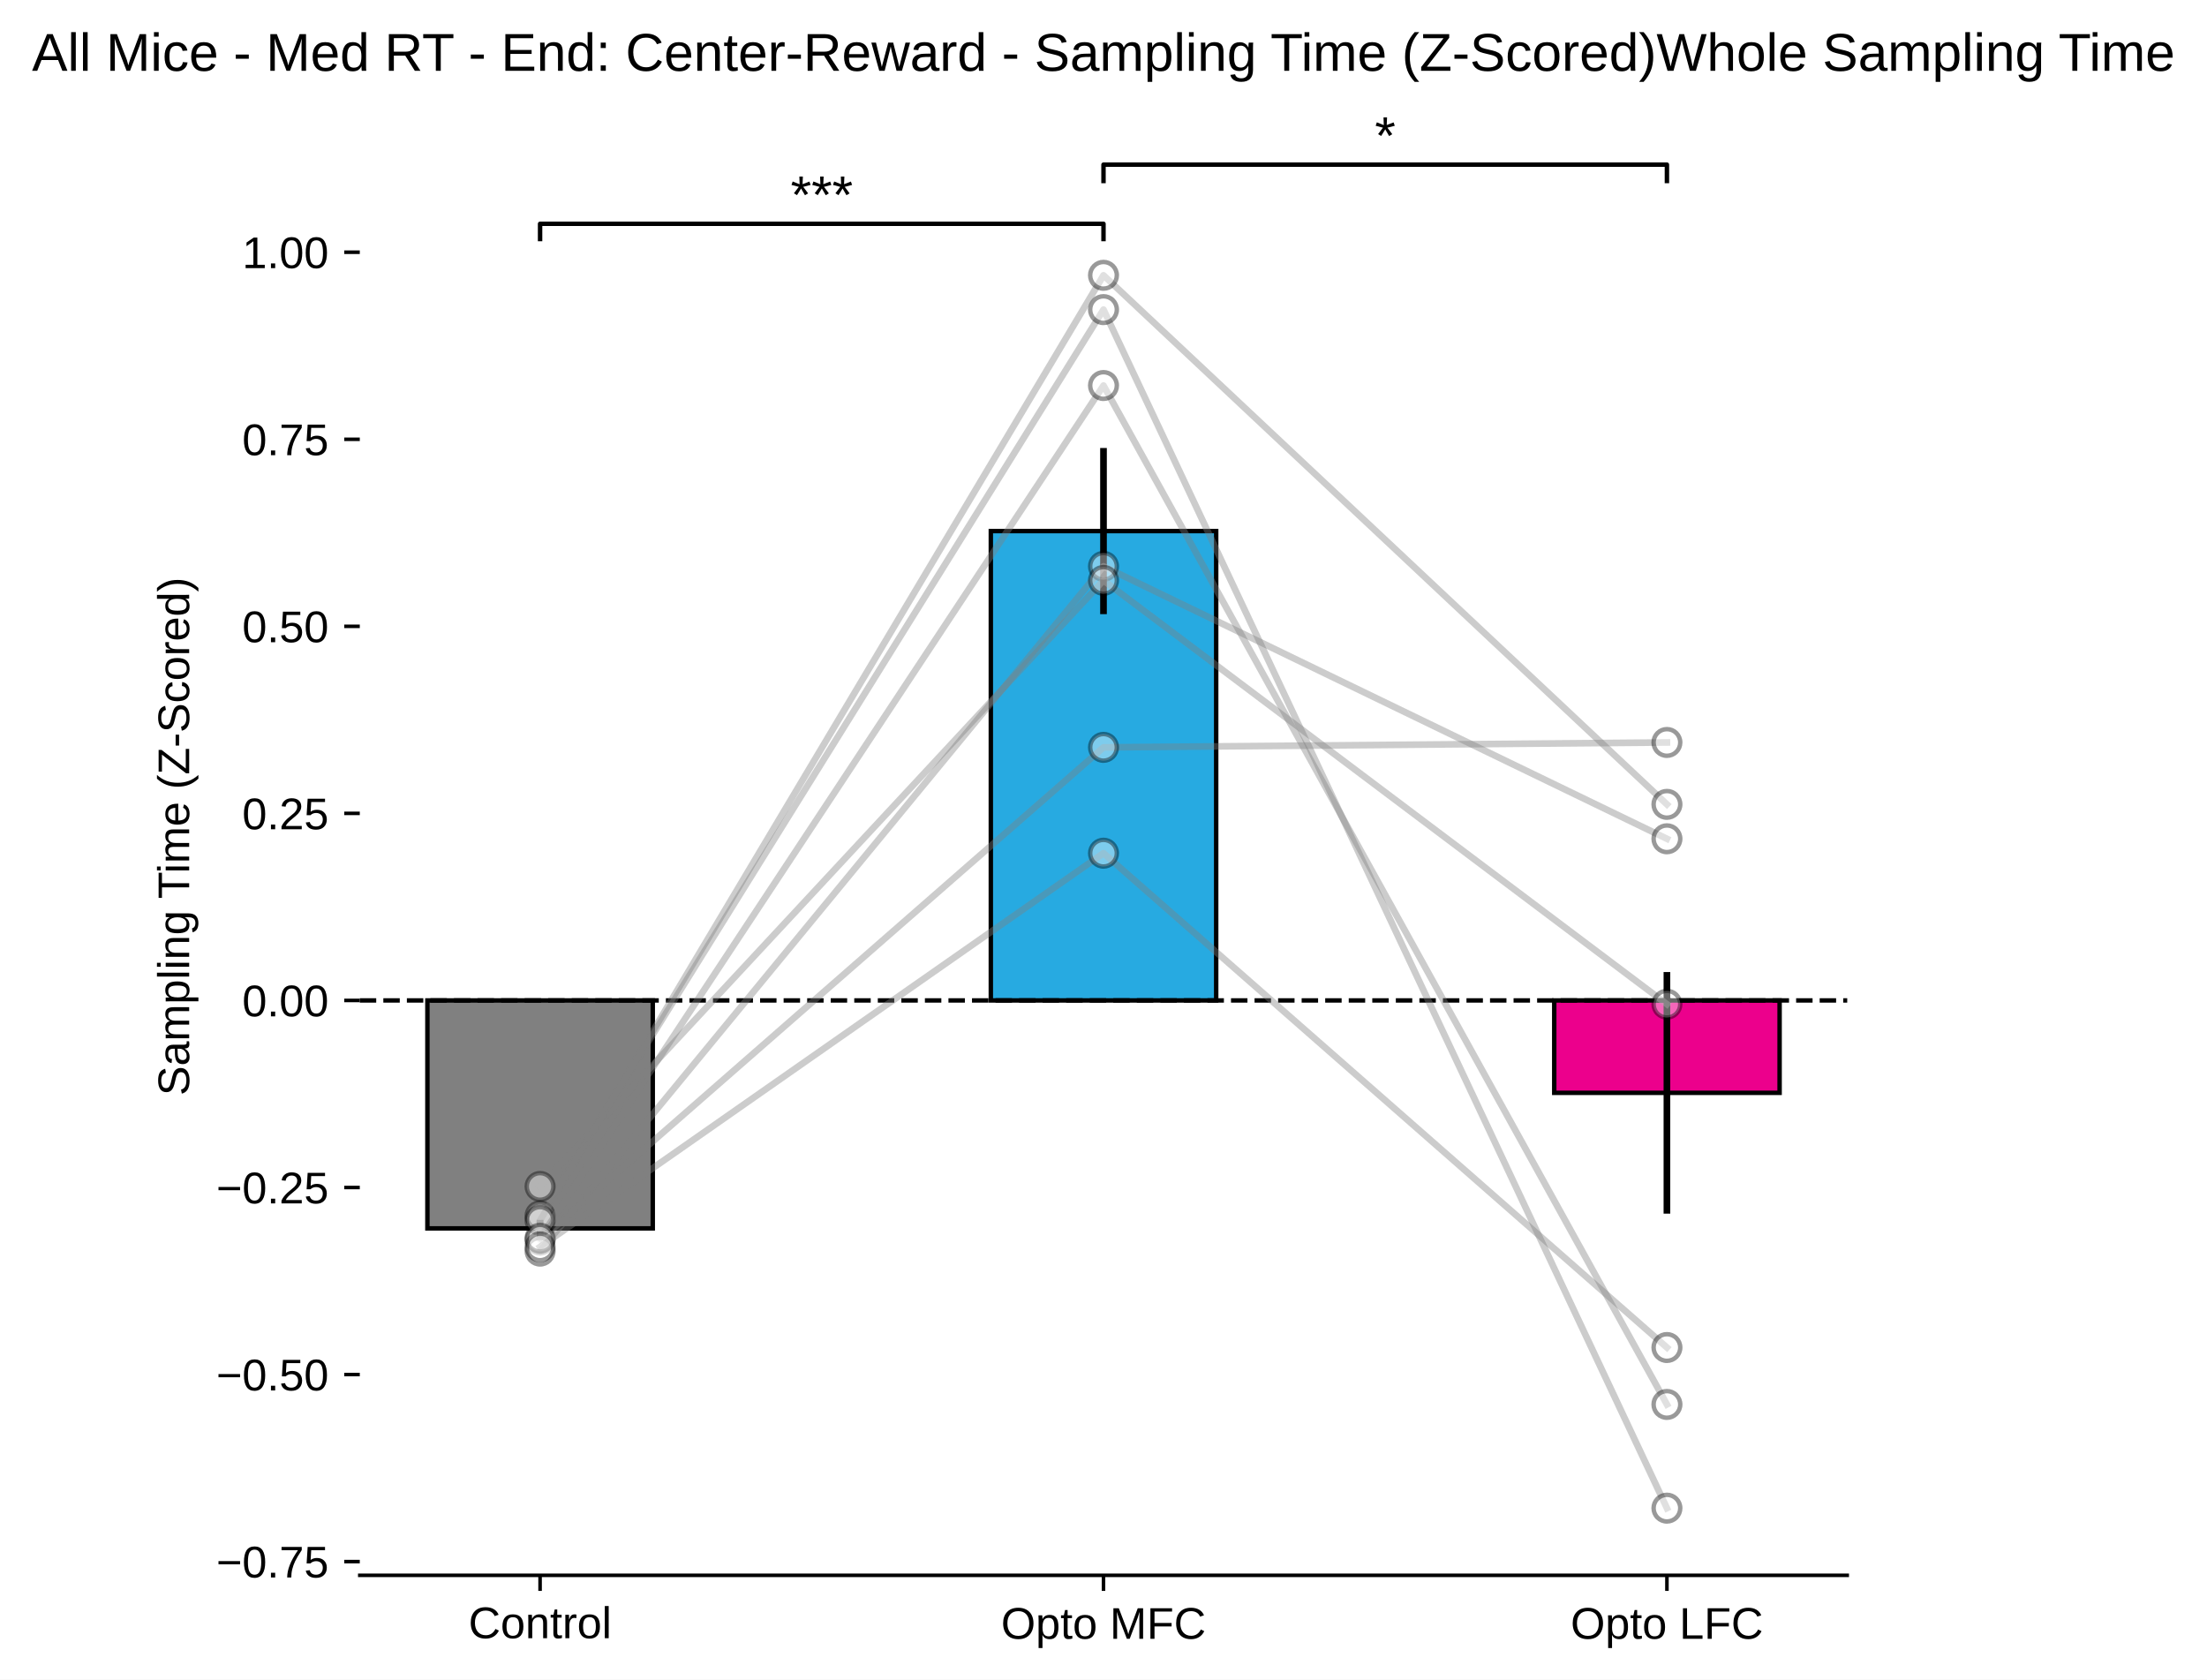
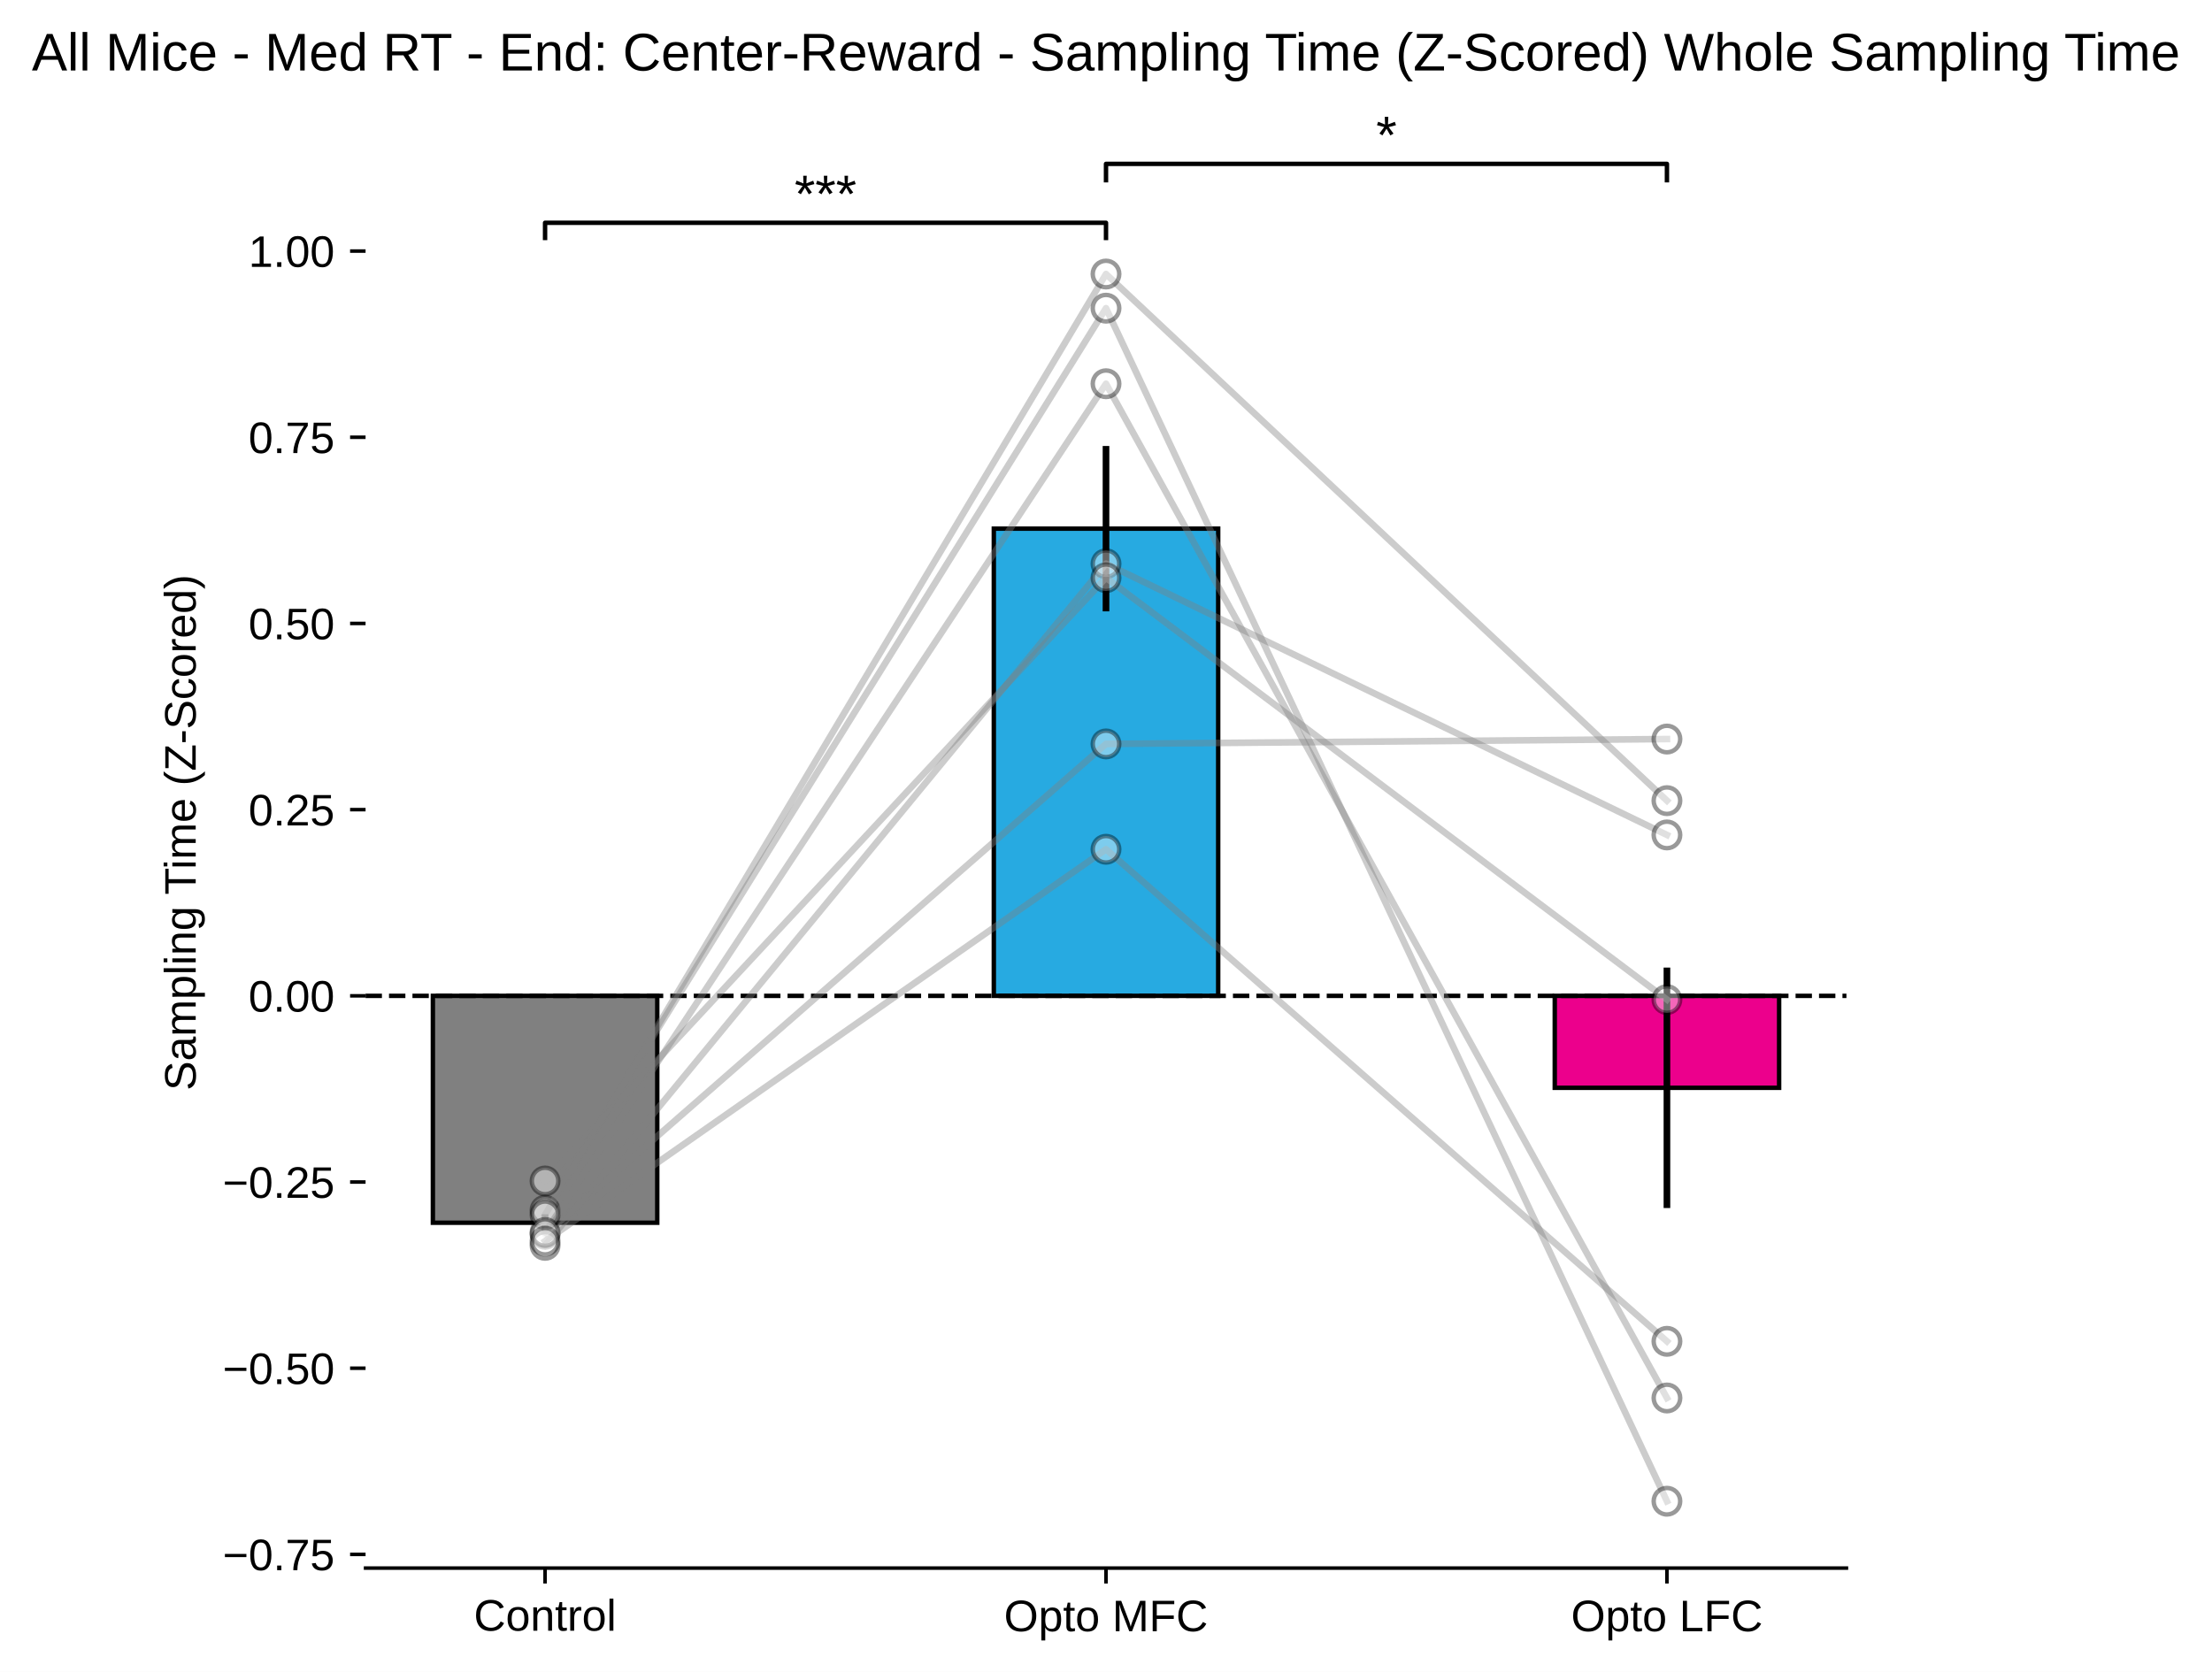
- <svg xmlns="http://www.w3.org/2000/svg" xmlns:xlink="http://www.w3.org/1999/xlink" width="496.764pt" height="378.049pt" viewBox="0 0 496.764 378.049" version="1.1">
+ <svg xmlns="http://www.w3.org/2000/svg" xmlns:xlink="http://www.w3.org/1999/xlink" width="500.098pt" height="378.049pt" viewBox="0 0 500.098 378.049" version="1.1">
  <defs>
    <style type="text/css">*{stroke-linejoin: round; stroke-linecap: butt}</style>
  </defs>
  <g id="figure_1">
    <g id="patch_1">
-       <path d="M 0 378.049  L 496.764 378.049  L 496.764 0  L 0 0  z " style="fill: #ffffff" />
+       <path d="M 0 378.049  L 500.098 378.049  L 500.098 0  L 0 0  z " style="fill: #ffffff" />
    </g>
    <g id="axes_1">
      <g id="patch_2">
-         <path d="M 80.982 354.576  L 415.782 354.576  L 415.782 21.936  L 80.982 21.936  z " style="fill: #ffffff" />
+         <path d="M 82.649 354.576  L 417.449 354.576  L 417.449 21.936  L 82.649 21.936  z " style="fill: #ffffff" />
      </g>
      <g id="patch_3">
-         <path d="M 96.2 225.181  L 146.928 225.181  L 146.928 276.487  L 96.2 276.487  z " clip-path="url(#p1a0b3c6818)" style="fill: #808080; stroke: #000000; stroke-linejoin: miter" />
+         <path d="M 97.867 225.181  L 148.595 225.181  L 148.595 276.487  L 97.867 276.487  z " clip-path="url(#p21cec49e9e)" style="fill: #808080; stroke: #000000; stroke-linejoin: miter" />
      </g>
      <g id="patch_4">
-         <path d="M 223.019 225.181  L 273.746 225.181  L 273.746 119.539  L 223.019 119.539  z " clip-path="url(#p1a0b3c6818)" style="fill: #27aae1; stroke: #000000; stroke-linejoin: miter" />
+         <path d="M 224.685 225.181  L 275.413 225.181  L 275.413 119.539  L 224.685 119.539  z " clip-path="url(#p21cec49e9e)" style="fill: #27aae1; stroke: #000000; stroke-linejoin: miter" />
      </g>
      <g id="patch_5">
-         <path d="M 349.837 225.181  L 400.564 225.181  L 400.564 245.977  L 349.837 245.977  z " clip-path="url(#p1a0b3c6818)" style="fill: #ec008c; stroke: #000000; stroke-linejoin: miter" />
+         <path d="M 351.504 225.181  L 402.231 225.181  L 402.231 245.977  L 351.504 245.977  z " clip-path="url(#p21cec49e9e)" style="fill: #ec008c; stroke: #000000; stroke-linejoin: miter" />
      </g>
      <g id="matplotlib.axis_1">
        <g id="xtick_1">
          <g id="line2d_1">
            <defs>
-               <path id="m6c110bf240" d="M 0 0  L 0 3.5  " style="stroke: #000000; stroke-width: 0.8" />
+               <path id="mb314a4a680" d="M 0 0  L 0 3.5  " style="stroke: #000000; stroke-width: 0.8" />
            </defs>
            <g>
-               <use xlink:href="#m6c110bf240" x="121.564" y="354.576" style="stroke: #000000; stroke-width: 0.8" />
+               <use xlink:href="#mb314a4a680" x="123.231" y="354.576" style="stroke: #000000; stroke-width: 0.8" />
            </g>
          </g>
          <g id="text_1">
-             <text style="font: 10px 'Arial', sans-serif; text-anchor: middle" x="121.564" y="368.733" transform="rotate(-0 121.564 368.7334)">Control</text>
+             <text style="font: 10px 'Arial', sans-serif; text-anchor: middle" x="123.231" y="368.733" transform="rotate(-0 123.2309 368.7334)">Control</text>
          </g>
        </g>
        <g id="xtick_2">
          <g id="line2d_2">
            <g>
-               <use xlink:href="#m6c110bf240" x="248.382" y="354.576" style="stroke: #000000; stroke-width: 0.8" />
+               <use xlink:href="#mb314a4a680" x="250.049" y="354.576" style="stroke: #000000; stroke-width: 0.8" />
            </g>
          </g>
          <g id="text_2">
-             <text style="font: 10px 'Arial', sans-serif; text-anchor: middle" x="248.382" y="368.862" transform="rotate(-0 248.3822 368.8616)">Opto MFC</text>
+             <text style="font: 10px 'Arial', sans-serif; text-anchor: middle" x="250.049" y="368.862" transform="rotate(-0 250.0491 368.8616)">Opto MFC</text>
          </g>
        </g>
        <g id="xtick_3">
          <g id="line2d_3">
            <g>
-               <use xlink:href="#m6c110bf240" x="375.2" y="354.576" style="stroke: #000000; stroke-width: 0.8" />
+               <use xlink:href="#mb314a4a680" x="376.867" y="354.576" style="stroke: #000000; stroke-width: 0.8" />
            </g>
          </g>
          <g id="text_3">
-             <text style="font: 10px 'Arial', sans-serif; text-anchor: middle" x="375.2" y="368.862" transform="rotate(-0 375.2004 368.8616)">Opto LFC</text>
+             <text style="font: 10px 'Arial', sans-serif; text-anchor: middle" x="376.867" y="368.862" transform="rotate(-0 376.8672 368.8616)">Opto LFC</text>
          </g>
        </g>
      </g>
      <g id="matplotlib.axis_2">
        <g id="ytick_1">
          <g id="line2d_4">
            <defs>
-               <path id="m4f433bdf1e" d="M 0 0  L -3.5 0  " style="stroke: #000000; stroke-width: 0.8" />
+               <path id="maad86e1a36" d="M 0 0  L -3.5 0  " style="stroke: #000000; stroke-width: 0.8" />
            </defs>
            <g>
-               <use xlink:href="#m4f433bdf1e" x="80.982" y="351.488" style="stroke: #000000; stroke-width: 0.8" />
+               <use xlink:href="#maad86e1a36" x="82.649" y="351.488" style="stroke: #000000; stroke-width: 0.8" />
            </g>
          </g>
          <g id="text_4">
-             <text style="font: 10px 'Arial', sans-serif; text-anchor: end" x="73.982" y="355.066" transform="rotate(-0 73.98219 355.0665)">−0.75</text>
+             <text style="font: 10px 'Arial', sans-serif; text-anchor: end" x="75.649" y="355.066" transform="rotate(-0 75.64906 355.0665)">−0.75</text>
          </g>
        </g>
        <g id="ytick_2">
          <g id="line2d_5">
            <g>
-               <use xlink:href="#m4f433bdf1e" x="80.982" y="309.385" style="stroke: #000000; stroke-width: 0.8" />
+               <use xlink:href="#maad86e1a36" x="82.649" y="309.385" style="stroke: #000000; stroke-width: 0.8" />
            </g>
          </g>
          <g id="text_5">
-             <text style="font: 10px 'Arial', sans-serif; text-anchor: end" x="73.982" y="312.964" transform="rotate(-0 73.98219 312.9642)">−0.50</text>
+             <text style="font: 10px 'Arial', sans-serif; text-anchor: end" x="75.649" y="312.964" transform="rotate(-0 75.64906 312.9642)">−0.50</text>
          </g>
        </g>
        <g id="ytick_3">
          <g id="line2d_6">
            <g>
-               <use xlink:href="#m4f433bdf1e" x="80.982" y="267.283" style="stroke: #000000; stroke-width: 0.8" />
+               <use xlink:href="#maad86e1a36" x="82.649" y="267.283" style="stroke: #000000; stroke-width: 0.8" />
            </g>
          </g>
          <g id="text_6">
-             <text style="font: 10px 'Arial', sans-serif; text-anchor: end" x="73.982" y="270.862" transform="rotate(-0 73.98219 270.8619)">−0.25</text>
+             <text style="font: 10px 'Arial', sans-serif; text-anchor: end" x="75.649" y="270.862" transform="rotate(-0 75.64906 270.8619)">−0.25</text>
          </g>
        </g>
        <g id="ytick_4">
          <g id="line2d_7">
            <g>
-               <use xlink:href="#m4f433bdf1e" x="80.982" y="225.181" style="stroke: #000000; stroke-width: 0.8" />
+               <use xlink:href="#maad86e1a36" x="82.649" y="225.181" style="stroke: #000000; stroke-width: 0.8" />
            </g>
          </g>
          <g id="text_7">
-             <text style="font: 10px 'Arial', sans-serif; text-anchor: end" x="73.982" y="228.76" transform="rotate(-0 73.98219 228.7596)">0.00</text>
+             <text style="font: 10px 'Arial', sans-serif; text-anchor: end" x="75.649" y="228.76" transform="rotate(-0 75.64906 228.7596)">0.00</text>
          </g>
        </g>
        <g id="ytick_5">
          <g id="line2d_8">
            <g>
-               <use xlink:href="#m4f433bdf1e" x="80.982" y="183.078" style="stroke: #000000; stroke-width: 0.8" />
+               <use xlink:href="#maad86e1a36" x="82.649" y="183.078" style="stroke: #000000; stroke-width: 0.8" />
            </g>
          </g>
          <g id="text_8">
-             <text style="font: 10px 'Arial', sans-serif; text-anchor: end" x="73.982" y="186.657" transform="rotate(-0 73.98219 186.6573)">0.25</text>
+             <text style="font: 10px 'Arial', sans-serif; text-anchor: end" x="75.649" y="186.657" transform="rotate(-0 75.64906 186.6573)">0.25</text>
          </g>
        </g>
        <g id="ytick_6">
          <g id="line2d_9">
            <g>
-               <use xlink:href="#m4f433bdf1e" x="80.982" y="140.976" style="stroke: #000000; stroke-width: 0.8" />
+               <use xlink:href="#maad86e1a36" x="82.649" y="140.976" style="stroke: #000000; stroke-width: 0.8" />
            </g>
          </g>
          <g id="text_9">
-             <text style="font: 10px 'Arial', sans-serif; text-anchor: end" x="73.982" y="144.555" transform="rotate(-0 73.98219 144.555)">0.50</text>
+             <text style="font: 10px 'Arial', sans-serif; text-anchor: end" x="75.649" y="144.555" transform="rotate(-0 75.64906 144.555)">0.50</text>
          </g>
        </g>
        <g id="ytick_7">
          <g id="line2d_10">
            <g>
-               <use xlink:href="#m4f433bdf1e" x="80.982" y="98.874" style="stroke: #000000; stroke-width: 0.8" />
+               <use xlink:href="#maad86e1a36" x="82.649" y="98.874" style="stroke: #000000; stroke-width: 0.8" />
            </g>
          </g>
          <g id="text_10">
-             <text style="font: 10px 'Arial', sans-serif; text-anchor: end" x="73.982" y="102.453" transform="rotate(-0 73.98219 102.4527)">0.75</text>
+             <text style="font: 10px 'Arial', sans-serif; text-anchor: end" x="75.649" y="102.453" transform="rotate(-0 75.64906 102.4527)">0.75</text>
          </g>
        </g>
        <g id="ytick_8">
          <g id="line2d_11">
            <g>
-               <use xlink:href="#m4f433bdf1e" x="80.982" y="56.772" style="stroke: #000000; stroke-width: 0.8" />
+               <use xlink:href="#maad86e1a36" x="82.649" y="56.772" style="stroke: #000000; stroke-width: 0.8" />
            </g>
          </g>
          <g id="text_11">
-             <text style="font: 10px 'Arial', sans-serif; text-anchor: end" x="73.982" y="60.35" transform="rotate(-0 73.98219 60.35046)">1.00</text>
+             <text style="font: 10px 'Arial', sans-serif; text-anchor: end" x="75.649" y="60.35" transform="rotate(-0 75.64906 60.35046)">1.00</text>
          </g>
        </g>
        <g id="text_12">
-           <text style="font: 10px 'Arial', sans-serif; text-anchor: middle" x="42.576" y="188.256" transform="rotate(-90 42.57594 188.2556)">Sampling Time (Z-Scored)</text>
+           <text style="font: 10px 'Arial', sans-serif; text-anchor: middle" x="44.243" y="188.256" transform="rotate(-90 44.24281 188.2556)">Sampling Time (Z-Scored)</text>
        </g>
      </g>
      <g id="LineCollection_1">
-         <path d="M 121.564 278.412  L 121.564 274.562  " clip-path="url(#p1a0b3c6818)" style="fill: none; stroke: #000000; stroke-width: 1.5" />
+         <path d="M 123.231 278.412  L 123.231 274.562  " clip-path="url(#p21cec49e9e)" style="fill: none; stroke: #000000; stroke-width: 1.5" />
      </g>
      <g id="LineCollection_2">
-         <path d="M 248.382 138.238  L 248.382 100.84  " clip-path="url(#p1a0b3c6818)" style="fill: none; stroke: #000000; stroke-width: 1.5" />
+         <path d="M 250.049 138.238  L 250.049 100.84  " clip-path="url(#p21cec49e9e)" style="fill: none; stroke: #000000; stroke-width: 1.5" />
      </g>
      <g id="LineCollection_3">
-         <path d="M 375.2 273.166  L 375.2 218.789  " clip-path="url(#p1a0b3c6818)" style="fill: none; stroke: #000000; stroke-width: 1.5" />
+         <path d="M 376.867 273.166  L 376.867 218.789  " clip-path="url(#p21cec49e9e)" style="fill: none; stroke: #000000; stroke-width: 1.5" />
      </g>
      <g id="line2d_12">
-         <path d="M 121.564 53.802  L 121.564 50.374  L 248.382 50.374  L 248.382 53.802  " clip-path="url(#p1a0b3c6818)" style="fill: none; stroke: #000000; stroke-linecap: square" />
+         <path d="M 123.231 53.802  L 123.231 50.374  L 250.049 50.374  L 250.049 53.802  " clip-path="url(#p21cec49e9e)" style="fill: none; stroke: #000000; stroke-linecap: square" />
      </g>
      <g id="line2d_13">
-         <path d="M 248.382 40.744  L 248.382 37.056  L 375.2 37.056  L 375.2 40.744  " clip-path="url(#p1a0b3c6818)" style="fill: none; stroke: #000000; stroke-linecap: square" />
+         <path d="M 250.049 40.744  L 250.049 37.056  L 376.867 37.056  L 376.867 40.744  " clip-path="url(#p21cec49e9e)" style="fill: none; stroke: #000000; stroke-linecap: square" />
      </g>
      <g id="line2d_14">
-         <path d="M 80.982 225.181  L 415.782 225.181  " clip-path="url(#p1a0b3c6818)" style="fill: none; stroke-dasharray: 3.7,1.6; stroke-dashoffset: 0; stroke: #000000" />
+         <path d="M 82.649 225.181  L 417.449 225.181  " clip-path="url(#p21cec49e9e)" style="fill: none; stroke-dasharray: 3.7,1.6; stroke-dashoffset: 0; stroke: #000000" />
      </g>
      <g id="patch_6">
-         <path d="M 80.982 354.576  L 415.782 354.576  " style="fill: none; stroke: #000000; stroke-width: 0.8; stroke-linejoin: miter; stroke-linecap: square" />
+         <path d="M 82.649 354.576  L 417.449 354.576  " style="fill: none; stroke: #000000; stroke-width: 0.8; stroke-linejoin: miter; stroke-linecap: square" />
      </g>
      <g id="text_13">
-         <text style="font: 12px 'Arial', sans-serif; text-anchor: middle" x="184.973" y="47.989" transform="rotate(-0 184.9731 47.98921)">***</text>
+         <text style="font: 12px 'Arial', sans-serif; text-anchor: middle" x="186.64" y="47.989" transform="rotate(-0 186.64 47.98921)">***</text>
      </g>
      <g id="text_14">
-         <text style="font: 12px 'Arial', sans-serif; text-anchor: middle" x="311.791" y="34.671" transform="rotate(-0 311.7913 34.67063)">*</text>
+         <text style="font: 12px 'Arial', sans-serif; text-anchor: middle" x="313.458" y="34.671" transform="rotate(-0 313.4582 34.67063)">*</text>
      </g>
      <g id="text_15">
-         <text style="font: 12px 'Arial', sans-serif; text-anchor: middle" x="248.382" y="15.936" transform="rotate(-0 248.3822 15.93562)">All Mice - Med RT - End: Center-Reward - Sampling Time (Z-Scored)Whole Sampling Time</text>
+         <text style="font: 12px 'Arial', sans-serif; text-anchor: middle" x="250.049" y="15.936" transform="rotate(-0 250.0491 15.93562)">All Mice - Med RT - End: Center-Reward - Sampling Time (Z-Scored) Whole Sampling Time</text>
      </g>
      <g id="line2d_15">
-         <path d="M 121.564 273.643  L 248.382 69.685  L 375.2 339.456  " clip-path="url(#p1a0b3c6818)" style="fill: none; stroke: #808080; stroke-opacity: 0.4; stroke-width: 1.5; stroke-linecap: square" />
+         <path d="M 123.231 273.643  L 250.049 69.685  L 376.867 339.456  " clip-path="url(#p21cec49e9e)" style="fill: none; stroke: #808080; stroke-opacity: 0.4; stroke-width: 1.5; stroke-linecap: square" />
        <defs>
-           <path id="m75744b72f3" d="M 0 3  C 0.796 3 1.559 2.684 2.121 2.121  C 2.684 1.559 3 0.796 3 0  C 3 -0.796 2.684 -1.559 2.121 -2.121  C 1.559 -2.684 0.796 -3 0 -3  C -0.796 -3 -1.559 -2.684 -2.121 -2.121  C -2.684 -1.559 -3 -0.796 -3 0  C -3 0.796 -2.684 1.559 -2.121 2.121  C -1.559 2.684 -0.796 3 0 3  z " style="stroke: #000000; stroke-opacity: 0.4" />
+           <path id="m4813e576dd" d="M 0 3  C 0.796 3 1.559 2.684 2.121 2.121  C 2.684 1.559 3 0.796 3 0  C 3 -0.796 2.684 -1.559 2.121 -2.121  C 1.559 -2.684 0.796 -3 0 -3  C -0.796 -3 -1.559 -2.684 -2.121 -2.121  C -2.684 -1.559 -3 -0.796 -3 0  C -3 0.796 -2.684 1.559 -2.121 2.121  C -1.559 2.684 -0.796 3 0 3  z " style="stroke: #000000; stroke-opacity: 0.4" />
        </defs>
-         <g clip-path="url(#p1a0b3c6818)">
-           <use xlink:href="#m75744b72f3" x="121.564" y="273.643" style="fill: #ffffff; fill-opacity: 0.4; stroke: #000000; stroke-opacity: 0.4" />
-           <use xlink:href="#m75744b72f3" x="248.382" y="69.685" style="fill: #ffffff; fill-opacity: 0.4; stroke: #000000; stroke-opacity: 0.4" />
-           <use xlink:href="#m75744b72f3" x="375.2" y="339.456" style="fill: #ffffff; fill-opacity: 0.4; stroke: #000000; stroke-opacity: 0.4" />
+         <g clip-path="url(#p21cec49e9e)">
+           <use xlink:href="#m4813e576dd" x="123.231" y="273.643" style="fill: #ffffff; fill-opacity: 0.4; stroke: #000000; stroke-opacity: 0.4" />
+           <use xlink:href="#m4813e576dd" x="250.049" y="69.685" style="fill: #ffffff; fill-opacity: 0.4; stroke: #000000; stroke-opacity: 0.4" />
+           <use xlink:href="#m4813e576dd" x="376.867" y="339.456" style="fill: #ffffff; fill-opacity: 0.4; stroke: #000000; stroke-opacity: 0.4" />
        </g>
      </g>
      <g id="line2d_16">
-         <path d="M 121.564 279.098  L 248.382 168.215  L 375.2 167.114  " clip-path="url(#p1a0b3c6818)" style="fill: none; stroke: #808080; stroke-opacity: 0.4; stroke-width: 1.5; stroke-linecap: square" />
-         <g clip-path="url(#p1a0b3c6818)">
-           <use xlink:href="#m75744b72f3" x="121.564" y="279.098" style="fill: #ffffff; fill-opacity: 0.4; stroke: #000000; stroke-opacity: 0.4" />
-           <use xlink:href="#m75744b72f3" x="248.382" y="168.215" style="fill: #ffffff; fill-opacity: 0.4; stroke: #000000; stroke-opacity: 0.4" />
-           <use xlink:href="#m75744b72f3" x="375.2" y="167.114" style="fill: #ffffff; fill-opacity: 0.4; stroke: #000000; stroke-opacity: 0.4" />
+         <path d="M 123.231 279.098  L 250.049 168.215  L 376.867 167.114  " clip-path="url(#p21cec49e9e)" style="fill: none; stroke: #808080; stroke-opacity: 0.4; stroke-width: 1.5; stroke-linecap: square" />
+         <g clip-path="url(#p21cec49e9e)">
+           <use xlink:href="#m4813e576dd" x="123.231" y="279.098" style="fill: #ffffff; fill-opacity: 0.4; stroke: #000000; stroke-opacity: 0.4" />
+           <use xlink:href="#m4813e576dd" x="250.049" y="168.215" style="fill: #ffffff; fill-opacity: 0.4; stroke: #000000; stroke-opacity: 0.4" />
+           <use xlink:href="#m4813e576dd" x="376.867" y="167.114" style="fill: #ffffff; fill-opacity: 0.4; stroke: #000000; stroke-opacity: 0.4" />
        </g>
      </g>
      <g id="line2d_17">
-         <path d="M 121.564 274.69  L 248.382 61.963  L 375.2 181.044  " clip-path="url(#p1a0b3c6818)" style="fill: none; stroke: #808080; stroke-opacity: 0.4; stroke-width: 1.5; stroke-linecap: square" />
-         <g clip-path="url(#p1a0b3c6818)">
-           <use xlink:href="#m75744b72f3" x="121.564" y="274.69" style="fill: #ffffff; fill-opacity: 0.4; stroke: #000000; stroke-opacity: 0.4" />
-           <use xlink:href="#m75744b72f3" x="248.382" y="61.963" style="fill: #ffffff; fill-opacity: 0.4; stroke: #000000; stroke-opacity: 0.4" />
-           <use xlink:href="#m75744b72f3" x="375.2" y="181.044" style="fill: #ffffff; fill-opacity: 0.4; stroke: #000000; stroke-opacity: 0.4" />
+         <path d="M 123.231 274.69  L 250.049 61.963  L 376.867 181.044  " clip-path="url(#p21cec49e9e)" style="fill: none; stroke: #808080; stroke-opacity: 0.4; stroke-width: 1.5; stroke-linecap: square" />
+         <g clip-path="url(#p21cec49e9e)">
+           <use xlink:href="#m4813e576dd" x="123.231" y="274.69" style="fill: #ffffff; fill-opacity: 0.4; stroke: #000000; stroke-opacity: 0.4" />
+           <use xlink:href="#m4813e576dd" x="250.049" y="61.963" style="fill: #ffffff; fill-opacity: 0.4; stroke: #000000; stroke-opacity: 0.4" />
+           <use xlink:href="#m4813e576dd" x="376.867" y="181.044" style="fill: #ffffff; fill-opacity: 0.4; stroke: #000000; stroke-opacity: 0.4" />
        </g>
      </g>
      <g id="line2d_18">
-         <path d="M 121.564 281.599  L 248.382 127.464  L 375.2 188.794  " clip-path="url(#p1a0b3c6818)" style="fill: none; stroke: #808080; stroke-opacity: 0.4; stroke-width: 1.5; stroke-linecap: square" />
-         <g clip-path="url(#p1a0b3c6818)">
-           <use xlink:href="#m75744b72f3" x="121.564" y="281.599" style="fill: #ffffff; fill-opacity: 0.4; stroke: #000000; stroke-opacity: 0.4" />
-           <use xlink:href="#m75744b72f3" x="248.382" y="127.464" style="fill: #ffffff; fill-opacity: 0.4; stroke: #000000; stroke-opacity: 0.4" />
-           <use xlink:href="#m75744b72f3" x="375.2" y="188.794" style="fill: #ffffff; fill-opacity: 0.4; stroke: #000000; stroke-opacity: 0.4" />
+         <path d="M 123.231 281.599  L 250.049 127.464  L 376.867 188.794  " clip-path="url(#p21cec49e9e)" style="fill: none; stroke: #808080; stroke-opacity: 0.4; stroke-width: 1.5; stroke-linecap: square" />
+         <g clip-path="url(#p21cec49e9e)">
+           <use xlink:href="#m4813e576dd" x="123.231" y="281.599" style="fill: #ffffff; fill-opacity: 0.4; stroke: #000000; stroke-opacity: 0.4" />
+           <use xlink:href="#m4813e576dd" x="250.049" y="127.464" style="fill: #ffffff; fill-opacity: 0.4; stroke: #000000; stroke-opacity: 0.4" />
+           <use xlink:href="#m4813e576dd" x="376.867" y="188.794" style="fill: #ffffff; fill-opacity: 0.4; stroke: #000000; stroke-opacity: 0.4" />
        </g>
      </g>
      <g id="line2d_19">
-         <path d="M 121.564 278.689  L 248.382 86.771  L 375.2 316.111  " clip-path="url(#p1a0b3c6818)" style="fill: none; stroke: #808080; stroke-opacity: 0.4; stroke-width: 1.5; stroke-linecap: square" />
-         <g clip-path="url(#p1a0b3c6818)">
-           <use xlink:href="#m75744b72f3" x="121.564" y="278.689" style="fill: #ffffff; fill-opacity: 0.4; stroke: #000000; stroke-opacity: 0.4" />
-           <use xlink:href="#m75744b72f3" x="248.382" y="86.771" style="fill: #ffffff; fill-opacity: 0.4; stroke: #000000; stroke-opacity: 0.4" />
-           <use xlink:href="#m75744b72f3" x="375.2" y="316.111" style="fill: #ffffff; fill-opacity: 0.4; stroke: #000000; stroke-opacity: 0.4" />
+         <path d="M 123.231 278.689  L 250.049 86.771  L 376.867 316.111  " clip-path="url(#p21cec49e9e)" style="fill: none; stroke: #808080; stroke-opacity: 0.4; stroke-width: 1.5; stroke-linecap: square" />
+         <g clip-path="url(#p21cec49e9e)">
+           <use xlink:href="#m4813e576dd" x="123.231" y="278.689" style="fill: #ffffff; fill-opacity: 0.4; stroke: #000000; stroke-opacity: 0.4" />
+           <use xlink:href="#m4813e576dd" x="250.049" y="86.771" style="fill: #ffffff; fill-opacity: 0.4; stroke: #000000; stroke-opacity: 0.4" />
+           <use xlink:href="#m4813e576dd" x="376.867" y="316.111" style="fill: #ffffff; fill-opacity: 0.4; stroke: #000000; stroke-opacity: 0.4" />
        </g>
      </g>
      <g id="line2d_20">
-         <path d="M 121.564 267.043  L 248.382 130.638  L 375.2 226.024  " clip-path="url(#p1a0b3c6818)" style="fill: none; stroke: #808080; stroke-opacity: 0.4; stroke-width: 1.5; stroke-linecap: square" />
-         <g clip-path="url(#p1a0b3c6818)">
-           <use xlink:href="#m75744b72f3" x="121.564" y="267.043" style="fill: #ffffff; fill-opacity: 0.4; stroke: #000000; stroke-opacity: 0.4" />
-           <use xlink:href="#m75744b72f3" x="248.382" y="130.638" style="fill: #ffffff; fill-opacity: 0.4; stroke: #000000; stroke-opacity: 0.4" />
-           <use xlink:href="#m75744b72f3" x="375.2" y="226.024" style="fill: #ffffff; fill-opacity: 0.4; stroke: #000000; stroke-opacity: 0.4" />
+         <path d="M 123.231 267.043  L 250.049 130.638  L 376.867 226.024  " clip-path="url(#p21cec49e9e)" style="fill: none; stroke: #808080; stroke-opacity: 0.4; stroke-width: 1.5; stroke-linecap: square" />
+         <g clip-path="url(#p21cec49e9e)">
+           <use xlink:href="#m4813e576dd" x="123.231" y="267.043" style="fill: #ffffff; fill-opacity: 0.4; stroke: #000000; stroke-opacity: 0.4" />
+           <use xlink:href="#m4813e576dd" x="250.049" y="130.638" style="fill: #ffffff; fill-opacity: 0.4; stroke: #000000; stroke-opacity: 0.4" />
+           <use xlink:href="#m4813e576dd" x="376.867" y="226.024" style="fill: #ffffff; fill-opacity: 0.4; stroke: #000000; stroke-opacity: 0.4" />
        </g>
      </g>
      <g id="line2d_21">
-         <path d="M 121.564 280.649  L 248.382 192.036  L 375.2 303.299  " clip-path="url(#p1a0b3c6818)" style="fill: none; stroke: #808080; stroke-opacity: 0.4; stroke-width: 1.5; stroke-linecap: square" />
-         <g clip-path="url(#p1a0b3c6818)">
-           <use xlink:href="#m75744b72f3" x="121.564" y="280.649" style="fill: #ffffff; fill-opacity: 0.4; stroke: #000000; stroke-opacity: 0.4" />
-           <use xlink:href="#m75744b72f3" x="248.382" y="192.036" style="fill: #ffffff; fill-opacity: 0.4; stroke: #000000; stroke-opacity: 0.4" />
-           <use xlink:href="#m75744b72f3" x="375.2" y="303.299" style="fill: #ffffff; fill-opacity: 0.4; stroke: #000000; stroke-opacity: 0.4" />
+         <path d="M 123.231 280.649  L 250.049 192.036  L 376.867 303.299  " clip-path="url(#p21cec49e9e)" style="fill: none; stroke: #808080; stroke-opacity: 0.4; stroke-width: 1.5; stroke-linecap: square" />
+         <g clip-path="url(#p21cec49e9e)">
+           <use xlink:href="#m4813e576dd" x="123.231" y="280.649" style="fill: #ffffff; fill-opacity: 0.4; stroke: #000000; stroke-opacity: 0.4" />
+           <use xlink:href="#m4813e576dd" x="250.049" y="192.036" style="fill: #ffffff; fill-opacity: 0.4; stroke: #000000; stroke-opacity: 0.4" />
+           <use xlink:href="#m4813e576dd" x="376.867" y="303.299" style="fill: #ffffff; fill-opacity: 0.4; stroke: #000000; stroke-opacity: 0.4" />
        </g>
      </g>
    </g>
  </g>
  <defs>
-     <clipPath id="p1a0b3c6818">
-       <rect x="80.982" y="21.936" width="334.8" height="332.64" />
+     <clipPath id="p21cec49e9e">
+       <rect x="82.649" y="21.936" width="334.8" height="332.64" />
    </clipPath>
  </defs>
</svg>
